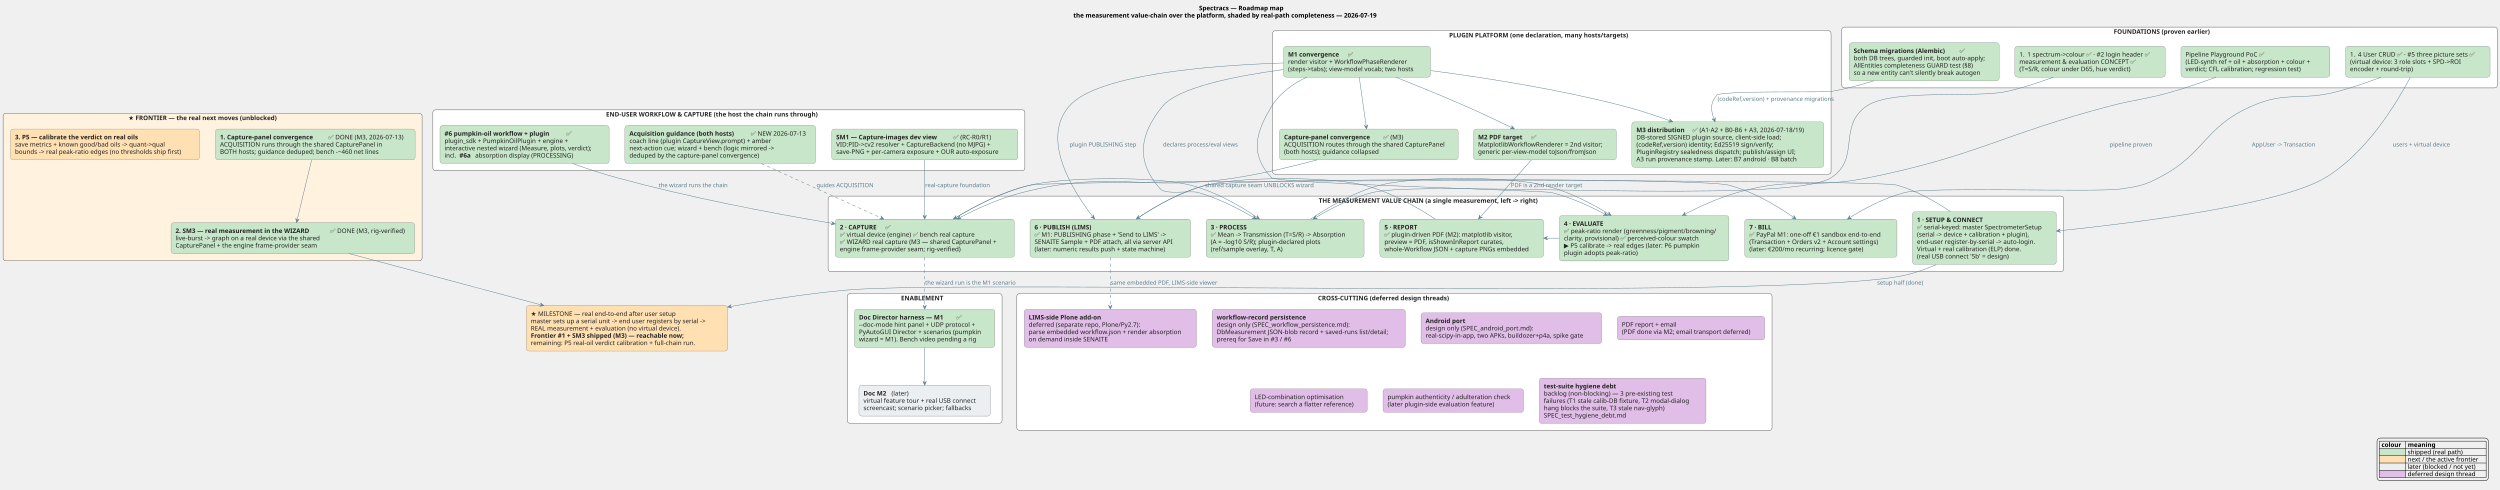
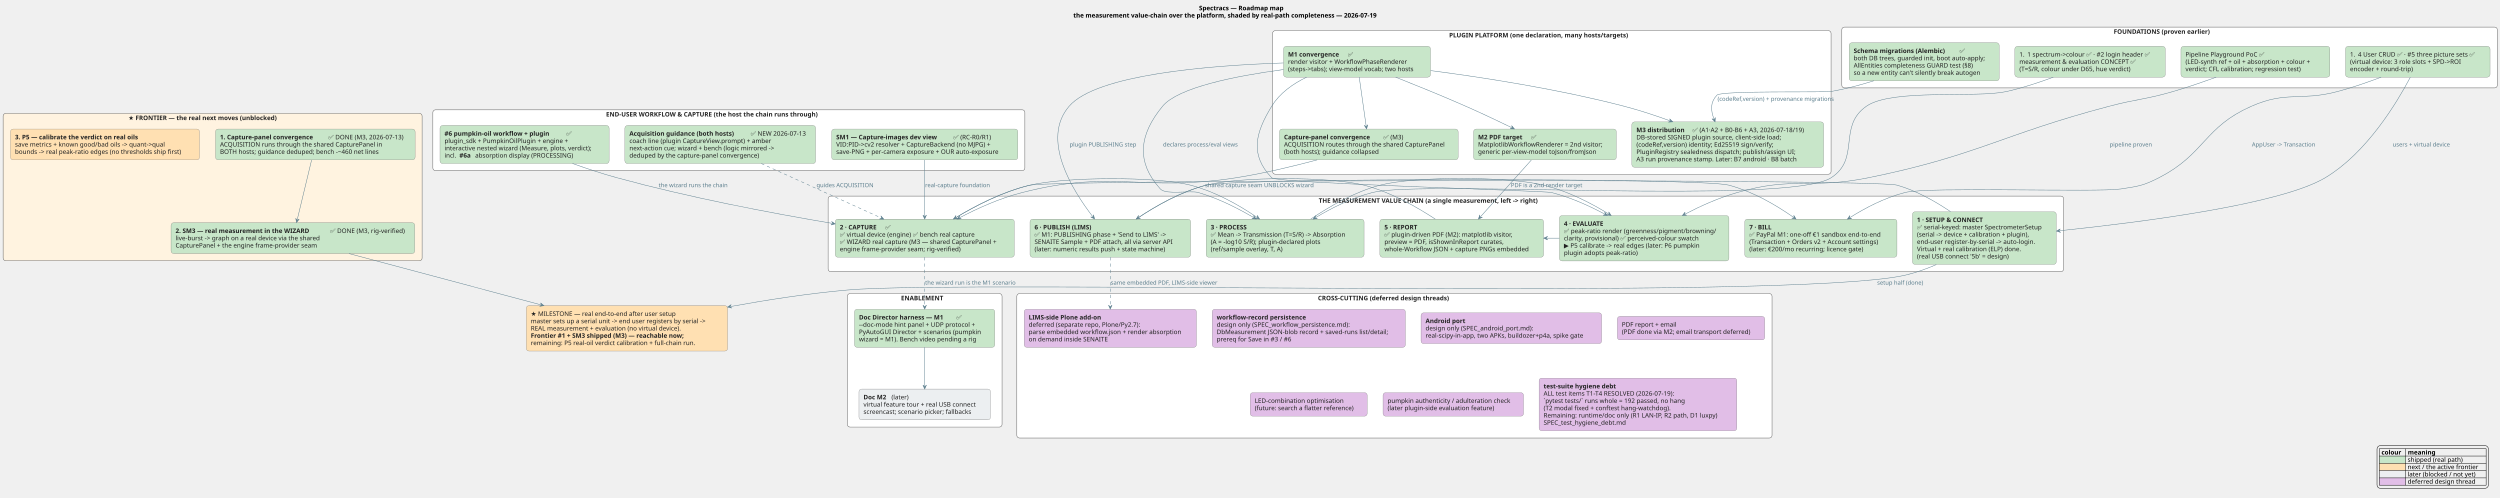
- <svg xmlns="http://www.w3.org/2000/svg" contentStyleType="text/css" height="1095px" preserveAspectRatio="none" style="width:5591px;height:1095px;background:#FFFFFF;" version="1.1" viewBox="0 0 5591 1095" width="5591px" zoomAndPan="magnify">
+ <svg xmlns="http://www.w3.org/2000/svg" contentStyleType="text/css" height="1112px" preserveAspectRatio="none" style="width:5591px;height:1112px;background:#FFFFFF;" version="1.1" viewBox="0 0 5591 1112" width="5591px" zoomAndPan="magnify">
  <defs />
  <g>
    <text fill="#000000" font-family="Sans" font-size="14" font-weight="bold" lengthAdjust="spacing" textLength="214.177" x="2681.412" y="22.995">Spectracs — Roadmap map</text>
    <text fill="#000000" font-family="Sans" font-size="14" font-weight="bold" lengthAdjust="spacing" textLength="776.344" x="2400.328" y="39.292">the measurement value-chain over the platform, shaded by real-path completeness — 2026-07-19</text>
    <g id="cluster_FR">
      <rect fill="#FFF3E0" height="329.5" rx="6" ry="6" style="stroke:#5A5A5A;stroke-width:1.0;" width="937" x="7" y="253.594" />
      <text fill="#222222" font-family="Sans" font-size="14" font-weight="bold" lengthAdjust="spacing" textLength="377.173" x="286.914" y="268.589">★ FRONTIER — the real next moves (unblocked)</text>
    </g>
    <g id="cluster_VC">
      <rect fill="#FFFFFF" height="169" rx="6" ry="6" style="stroke:#5A5A5A;stroke-width:1.0;" width="2763" x="1852" y="438.594" />
      <text fill="#222222" font-family="Sans" font-size="14" font-weight="bold" lengthAdjust="spacing" textLength="568.682" x="2949.159" y="453.589">THE MEASUREMENT VALUE CHAIN  (a single measurement, left -&gt; right)</text>
    </g>
    <g id="cluster_EW">
      <rect fill="#FFFFFF" height="136" rx="6" ry="6" style="stroke:#5A5A5A;stroke-width:1.0;" width="1324" x="968" y="245.594" />
      <text fill="#222222" font-family="Sans" font-size="14" font-weight="bold" lengthAdjust="spacing" textLength="549.391" x="1355.305" y="260.589">END-USER WORKFLOW &amp; CAPTURE  (the host the chain runs through)</text>
    </g>
    <g id="cluster_PP">
      <rect fill="#FFFFFF" height="321" rx="6" ry="6" style="stroke:#5A5A5A;stroke-width:1.0;" width="1249" x="2846" y="68.594" />
      <text fill="#222222" font-family="Sans" font-size="14" font-weight="bold" lengthAdjust="spacing" textLength="459.409" x="3240.795" y="83.589">PLUGIN PLATFORM  (one declaration, many hosts/targets)</text>
    </g>
    <g id="cluster_FO">
      <rect fill="#FFFFFF" height="136" rx="6" ry="6" style="stroke:#5A5A5A;stroke-width:1.0;" width="1466" x="4119" y="60.594" />
      <text fill="#222222" font-family="Sans" font-size="14" font-weight="bold" lengthAdjust="spacing" textLength="249.86" x="4727.07" y="75.589">FOUNDATIONS  (proven earlier)</text>
    </g>
    <g id="cluster_EN">
-       <rect fill="#FFFFFF" height="290" rx="6" ry="6" style="stroke:#5A5A5A;stroke-width:1.0;" width="346" x="1895" y="656.594" />
+       <rect fill="#FFFFFF" height="298.5" rx="6" ry="6" style="stroke:#5A5A5A;stroke-width:1.0;" width="346" x="1895" y="656.594" />
      <text fill="#222222" font-family="Sans" font-size="14" font-weight="bold" lengthAdjust="spacing" textLength="106.032" x="2014.984" y="671.589">ENABLEMENT</text>
    </g>
    <g id="cluster_CC">
-       <rect fill="#FFFFFF" height="306" rx="6" ry="6" style="stroke:#5A5A5A;stroke-width:1.0;" width="1689" x="2274" y="656.594" />
+       <rect fill="#FFFFFF" height="323" rx="6" ry="6" style="stroke:#5A5A5A;stroke-width:1.0;" width="1689" x="2274" y="656.594" />
      <text fill="#222222" font-family="Sans" font-size="14" font-weight="bold" lengthAdjust="spacing" textLength="342.31" x="2947.345" y="671.589">CROSS-CUTTING  (deferred design threads)</text>
    </g>
    <g id="elem_FR1">
      <rect fill="#C8E6C9" height="68.891" rx="6" ry="6" style="stroke:#5A5A5A;stroke-width:0.5;" width="446.32" x="482" y="288.594" />
      <text fill="#222222" font-family="Sans" font-size="14" font-weight="bold" lengthAdjust="spacing" textLength="237.836" x="492" y="311.589">1. Capture-panel convergence</text>
      <text fill="#222222" font-family="Sans" font-size="14" lengthAdjust="spacing" textLength="184.034" x="734.286" y="311.589">✅ DONE (M3, 2026-07-13)</text>
      <text fill="#222222" font-family="Sans" font-size="14" lengthAdjust="spacing" textLength="382.86" x="492" y="327.886">ACQUISITION runs through the shared CapturePanel in</text>
      <text fill="#222222" font-family="Sans" font-size="14" lengthAdjust="spacing" textLength="385.731" x="492" y="344.183">BOTH hosts; guidance deduped; bench -~460 net lines</text>
    </g>
    <g id="elem_FR2">
      <rect fill="#C8E6C9" height="68.891" rx="6" ry="6" style="stroke:#5A5A5A;stroke-width:0.5;" width="545.079" x="382.5" y="498.094" />
      <text fill="#222222" font-family="Sans" font-size="14" font-weight="bold" lengthAdjust="spacing" textLength="341.51" x="392.5" y="521.089">2. SM3 — real measurement in the WIZARD</text>
      <text fill="#222222" font-family="Sans" font-size="14" lengthAdjust="spacing" textLength="179.119" x="738.46" y="521.089">✅ DONE (M3, rig-verified)</text>
      <text fill="#222222" font-family="Sans" font-size="14" lengthAdjust="spacing" textLength="354.416" x="392.5" y="537.386">live-burst -&gt; graph on a real device via the shared</text>
      <text fill="#222222" font-family="Sans" font-size="14" lengthAdjust="spacing" textLength="342.405" x="392.5" y="553.683">CapturePanel + the engine frame-provider seam</text>
    </g>
    <g id="elem_FR3">
      <rect fill="#FFE0B2" height="68.891" rx="6" ry="6" style="stroke:#5A5A5A;stroke-width:0.5;" width="422.609" x="23.5" y="288.594" />
      <text fill="#222222" font-family="Sans" font-size="14" font-weight="bold" lengthAdjust="spacing" textLength="317.228" x="33.5" y="311.589">3. P5 — calibrate the verdict on real oils</text>
      <text fill="#222222" font-family="Sans" font-size="14" lengthAdjust="spacing" textLength="368.006" x="33.5" y="327.886">save metrics + known good/bad oils -&gt; quant-&gt;qual</text>
      <text fill="#222222" font-family="Sans" font-size="14" lengthAdjust="spacing" textLength="402.609" x="33.5" y="344.183">bounds -&gt; real peak-ratio edges (no thresholds ship first)</text>
    </g>
    <g id="elem_S1">
      <rect fill="#C8E6C9" height="117.781" rx="6" ry="6" style="stroke:#5A5A5A;stroke-width:0.5;" width="321.613" x="4277" y="473.594" />
      <text fill="#222222" font-family="Sans" font-size="14" font-weight="bold" lengthAdjust="spacing" textLength="172.587" x="4287" y="496.589">1 · SETUP &amp; CONNECT</text>
      <text fill="#222222" font-family="Sans" font-size="14" lengthAdjust="spacing" textLength="301.613" x="4287" y="512.886">✅ serial-keyed: master SpectrometerSetup</text>
      <text fill="#222222" font-family="Sans" font-size="14" lengthAdjust="spacing" textLength="283.719" x="4287" y="529.183">(serial -&gt; device + calibration + plugin),</text>
      <text fill="#222222" font-family="Sans" font-size="14" lengthAdjust="spacing" textLength="286.802" x="4287" y="545.48">end-user register-by-serial -&gt; auto-login.</text>
      <text fill="#222222" font-family="Sans" font-size="14" lengthAdjust="spacing" textLength="256.368" x="4287" y="561.776">Virtual + real calibration (ELP) done.</text>
      <text fill="#222222" font-family="Sans" font-size="14" lengthAdjust="spacing" textLength="228.225" x="4287" y="578.073">(real USB connect '5b' = design)</text>
    </g>
    <g id="elem_S2">
      <rect fill="#C8E6C9" height="85.188" rx="6" ry="6" style="stroke:#5A5A5A;stroke-width:0.5;" width="400.376" x="1868" y="490.094" />
      <text fill="#222222" font-family="Sans" font-size="14" font-weight="bold" lengthAdjust="spacing" textLength="97.439" x="1878" y="513.089">2 · CAPTURE</text>
      <text fill="#222222" font-family="Sans" font-size="14" lengthAdjust="spacing" textLength="11.844" x="1979.89" y="513.089">✅</text>
      <text fill="#222222" font-family="Sans" font-size="14" lengthAdjust="spacing" textLength="332.385" x="1878" y="529.386">✅ virtual device (engine)  ✅ bench real capture</text>
      <text fill="#222222" font-family="Sans" font-size="14" lengthAdjust="spacing" textLength="380.376" x="1878" y="545.683">✅ WIZARD real capture (M3 — shared CapturePanel +</text>
      <text fill="#222222" font-family="Sans" font-size="14" lengthAdjust="spacing" textLength="291.054" x="1878" y="561.98">engine frame-provider seam; rig-verified)</text>
    </g>
    <g id="elem_S3">
      <rect fill="#C8E6C9" height="85.188" rx="6" ry="6" style="stroke:#5A5A5A;stroke-width:0.5;" width="353.072" x="2697.5" y="490.094" />
      <text fill="#222222" font-family="Sans" font-size="14" font-weight="bold" lengthAdjust="spacing" textLength="97.754" x="2707.5" y="513.089">3 · PROCESS</text>
      <text fill="#222222" font-family="Sans" font-size="14" lengthAdjust="spacing" textLength="333.072" x="2707.5" y="529.386">✅ Mean -&gt; Transmission (T=S/R) -&gt; Absorption</text>
      <text fill="#222222" font-family="Sans" font-size="14" lengthAdjust="spacing" textLength="270.136" x="2707.5" y="545.683">(A = -log10 S/R); plugin-declared plots</text>
      <text fill="#222222" font-family="Sans" font-size="14" lengthAdjust="spacing" textLength="178.192" x="2707.5" y="561.98">(ref/sample overlay, T, A)</text>
    </g>
    <g id="elem_S4">
      <rect fill="#C8E6C9" height="101.484" rx="6" ry="6" style="stroke:#5A5A5A;stroke-width:0.5;" width="379.096" x="3487.5" y="482.094" />
      <text fill="#222222" font-family="Sans" font-size="14" font-weight="bold" lengthAdjust="spacing" textLength="106.278" x="3497.5" y="505.089">4 · EVALUATE</text>
      <text fill="#222222" font-family="Sans" font-size="14" lengthAdjust="spacing" textLength="359.096" x="3497.5" y="521.386">✅ peak-ratio render (greenness/pigment/browning/</text>
      <text fill="#222222" font-family="Sans" font-size="14" lengthAdjust="spacing" textLength="326.639" x="3497.5" y="537.683">clarity, provisional) ✅ perceived-colour swatch</text>
      <text fill="#222222" font-family="Sans" font-size="14" lengthAdjust="spacing" textLength="340.922" x="3497.5" y="553.98">▶ P5 calibrate -&gt; real edges   (later: P6 pumpkin</text>
      <text fill="#222222" font-family="Sans" font-size="14" lengthAdjust="spacing" textLength="176.88" x="3497.5" y="570.276">plugin adopts peak-ratio)</text>
    </g>
    <g id="elem_S5">
      <rect fill="#C8E6C9" height="85.188" rx="6" ry="6" style="stroke:#5A5A5A;stroke-width:0.5;" width="366.015" x="3086" y="490.094" />
      <text fill="#222222" font-family="Sans" font-size="14" font-weight="bold" lengthAdjust="spacing" textLength="87.644" x="3096" y="513.089">5 · REPORT</text>
      <text fill="#222222" font-family="Sans" font-size="14" lengthAdjust="spacing" textLength="309.474" x="3096" y="529.386">✅ plugin-driven PDF (M2): matplotlib visitor,</text>
      <text fill="#222222" font-family="Sans" font-size="14" lengthAdjust="spacing" textLength="291.375" x="3096" y="545.683">preview = PDF, isShownInReport curates,</text>
      <text fill="#222222" font-family="Sans" font-size="14" lengthAdjust="spacing" textLength="346.015" x="3096" y="561.98">whole-Workflow JSON + capture PNGs embedded</text>
    </g>
    <g id="elem_S6">
      <rect fill="#C8E6C9" height="85.188" rx="6" ry="6" style="stroke:#5A5A5A;stroke-width:0.5;" width="359.144" x="2303.5" y="490.094" />
      <text fill="#222222" font-family="Sans" font-size="14" font-weight="bold" lengthAdjust="spacing" textLength="148.852" x="2313.5" y="513.089">6 · PUBLISH (LIMS)</text>
      <text fill="#222222" font-family="Sans" font-size="14" lengthAdjust="spacing" textLength="318.901" x="2313.5" y="529.386">✅ M1: PUBLISHING phase + 'Send to LIMS' -&gt;</text>
      <text fill="#222222" font-family="Sans" font-size="14" lengthAdjust="spacing" textLength="339.144" x="2313.5" y="545.683">SENAITE Sample + PDF attach, all via server API</text>
      <text fill="#222222" font-family="Sans" font-size="14" lengthAdjust="spacing" textLength="320.503" x="2313.5" y="561.98">(later: numeric results push + state machine)</text>
    </g>
    <g id="elem_S7">
      <rect fill="#C8E6C9" height="85.188" rx="6" ry="6" style="stroke:#5A5A5A;stroke-width:0.5;" width="340.353" x="3902" y="490.094" />
      <text fill="#222222" font-family="Sans" font-size="14" font-weight="bold" lengthAdjust="spacing" textLength="58.529" x="3912" y="513.089">7 · BILL</text>
      <text fill="#222222" font-family="Sans" font-size="14" lengthAdjust="spacing" textLength="314.081" x="3912" y="529.386">✅ PayPal M1: one-off €1 sandbox end-to-end</text>
      <text fill="#222222" font-family="Sans" font-size="14" lengthAdjust="spacing" textLength="320.353" x="3912" y="545.683">(Transaction + Orders v2 + Account settings)</text>
      <text fill="#222222" font-family="Sans" font-size="14" lengthAdjust="spacing" textLength="277.977" x="3912" y="561.98">(later: €200/mo recurring; licence gate)</text>
    </g>
    <g id="elem_R6">
      <rect fill="#C8E6C9" height="85.188" rx="6" ry="6" style="stroke:#5A5A5A;stroke-width:0.5;" width="378.196" x="984" y="280.594" />
      <text fill="#222222" font-family="Sans" font-size="14" font-weight="bold" lengthAdjust="spacing" textLength="268.181" x="994" y="303.589">#6 pumpkin-oil workflow + plugin</text>
      <text fill="#222222" font-family="Sans" font-size="14" lengthAdjust="spacing" textLength="11.844" x="1266.631" y="303.589">✅</text>
      <text fill="#222222" font-family="Sans" font-size="14" lengthAdjust="spacing" textLength="302.142" x="994" y="319.886">plugin_sdk + PumpkinOilPlugin + engine +</text>
      <text fill="#222222" font-family="Sans" font-size="14" lengthAdjust="spacing" textLength="358.196" x="994" y="336.183">interactive nested wizard (Measure, plots, verdict);</text>
      <text fill="#222222" font-family="Sans" font-size="14" lengthAdjust="spacing" textLength="28.8" x="994" y="352.479">incl.</text>
      <text fill="#222222" font-family="Sans" font-size="14" font-weight="bold" lengthAdjust="spacing" textLength="30.919" x="1027.25" y="352.479">#6a</text>
      <text fill="#222222" font-family="Sans" font-size="14" lengthAdjust="spacing" textLength="235.355" x="1062.619" y="352.479">absorption display (PROCESSING)</text>
    </g>
    <g id="elem_GUIDE">
      <rect fill="#C8E6C9" height="85.188" rx="6" ry="6" style="stroke:#5A5A5A;stroke-width:0.5;" width="426.524" x="1397.5" y="280.594" />
      <text fill="#222222" font-family="Sans" font-size="14" font-weight="bold" lengthAdjust="spacing" textLength="266.807" x="1407.5" y="303.589">Acquisition guidance (both hosts)</text>
      <text fill="#222222" font-family="Sans" font-size="14" lengthAdjust="spacing" textLength="135.267" x="1678.757" y="303.589">✅ NEW 2026-07-13</text>
      <text fill="#222222" font-family="Sans" font-size="14" lengthAdjust="spacing" textLength="345.529" x="1407.5" y="319.886">coach line (plugin CaptureView.prompt) + amber</text>
      <text fill="#222222" font-family="Sans" font-size="14" lengthAdjust="spacing" textLength="357.075" x="1407.5" y="336.183">next-action cue; wizard + bench (logic mirrored -&gt;</text>
      <text fill="#222222" font-family="Sans" font-size="14" lengthAdjust="spacing" textLength="313.318" x="1407.5" y="352.479">deduped by the capture-panel convergence)</text>
    </g>
    <g id="elem_SM1">
      <rect fill="#C8E6C9" height="68.891" rx="6" ry="6" style="stroke:#5A5A5A;stroke-width:0.5;" width="416.245" x="1860" y="288.594" />
      <text fill="#222222" font-family="Sans" font-size="14" font-weight="bold" lengthAdjust="spacing" textLength="257.544" x="1870" y="311.589">SM1 — Capture-images dev view</text>
      <text fill="#222222" font-family="Sans" font-size="14" lengthAdjust="spacing" textLength="93.759" x="2131.994" y="311.589">✅ (RC-R0/R1)</text>
      <text fill="#222222" font-family="Sans" font-size="14" lengthAdjust="spacing" textLength="381.356" x="1870" y="327.886">VID:PID-&gt;cv2 resolver + CaptureBackend (no MJPG) +</text>
      <text fill="#222222" font-family="Sans" font-size="14" lengthAdjust="spacing" textLength="396.245" x="1870" y="344.183">save-PNG + per-camera exposure + OUR auto-exposure</text>
    </g>
    <g id="elem_PM1">
      <rect fill="#C8E6C9" height="68.891" rx="6" ry="6" style="stroke:#5A5A5A;stroke-width:0.5;" width="328.684" x="2870.5" y="103.594" />
      <text fill="#222222" font-family="Sans" font-size="14" font-weight="bold" lengthAdjust="spacing" textLength="129.233" x="2880.5" y="126.589">M1 convergence</text>
      <text fill="#222222" font-family="Sans" font-size="14" lengthAdjust="spacing" textLength="11.844" x="3014.184" y="126.589">✅</text>
      <text fill="#222222" font-family="Sans" font-size="14" lengthAdjust="spacing" textLength="286.494" x="2880.5" y="142.886">render visitor + WorkflowPhaseRenderer</text>
      <text fill="#222222" font-family="Sans" font-size="14" lengthAdjust="spacing" textLength="308.684" x="2880.5" y="159.183">(steps-&gt;tabs); view-model vocab; two hosts</text>
    </g>
    <g id="elem_PM2">
      <rect fill="#C8E6C9" height="68.891" rx="6" ry="6" style="stroke:#5A5A5A;stroke-width:0.5;" width="319.223" x="3295.5" y="288.594" />
      <text fill="#222222" font-family="Sans" font-size="14" font-weight="bold" lengthAdjust="spacing" textLength="114.119" x="3305.5" y="311.589">M2 PDF target</text>
      <text fill="#222222" font-family="Sans" font-size="14" lengthAdjust="spacing" textLength="11.844" x="3424.069" y="311.589">✅</text>
      <text fill="#222222" font-family="Sans" font-size="14" lengthAdjust="spacing" textLength="299.223" x="3305.5" y="327.886">MatplotlibWorkflowRenderer = 2nd visitor;</text>
      <text fill="#222222" font-family="Sans" font-size="14" lengthAdjust="spacing" textLength="279.802" x="3305.5" y="344.183">generic per-view-model toJson/fromJson</text>
    </g>
    <g id="elem_PM6">
      <rect fill="#C8E6C9" height="68.891" rx="6" ry="6" style="stroke:#5A5A5A;stroke-width:0.5;" width="399.442" x="2861.5" y="288.594" />
      <text fill="#222222" font-family="Sans" font-size="14" font-weight="bold" lengthAdjust="spacing" textLength="217.902" x="2871.5" y="311.589">Capture-panel convergence</text>
      <text fill="#222222" font-family="Sans" font-size="14" lengthAdjust="spacing" textLength="48.204" x="3093.852" y="311.589">✅ (M3)</text>
      <text fill="#222222" font-family="Sans" font-size="14" lengthAdjust="spacing" textLength="379.442" x="2871.5" y="327.886">ACQUISITION routes through the shared CapturePanel</text>
      <text fill="#222222" font-family="Sans" font-size="14" lengthAdjust="spacing" textLength="228.922" x="2871.5" y="344.183">(both hosts); guidance collapsed</text>
    </g>
    <g id="elem_PM3">
      <rect fill="#C8E6C9" height="101.484" rx="6" ry="6" style="stroke:#5A5A5A;stroke-width:0.5;" width="428.861" x="3649.5" y="272.594" />
      <text fill="#222222" font-family="Sans" font-size="14" font-weight="bold" lengthAdjust="spacing" textLength="121.16" x="3659.5" y="295.589">M3 distribution</text>
      <text fill="#222222" font-family="Sans" font-size="14" lengthAdjust="spacing" textLength="283.251" x="3785.11" y="295.589">✅ (A1·A2 + B0-B6 + A3, 2026-07-18/19)</text>
      <text fill="#222222" font-family="Sans" font-size="14" lengthAdjust="spacing" textLength="347.628" x="3659.5" y="311.886">DB-stored SIGNED plugin source, client-side load;</text>
      <text fill="#222222" font-family="Sans" font-size="14" lengthAdjust="spacing" textLength="335.569" x="3659.5" y="328.183">(codeRef,version) identity; Ed25519 sign/verify;</text>
      <text fill="#222222" font-family="Sans" font-size="14" lengthAdjust="spacing" textLength="380.078" x="3659.5" y="344.479">PluginRegistry sealedness dispatch; publish/assign UI;</text>
      <text fill="#222222" font-family="Sans" font-size="14" lengthAdjust="spacing" textLength="388.507" x="3659.5" y="360.776">A3 run provenance stamp. Later: B7 android · B8 batch</text>
    </g>
    <g id="elem_FO1">
      <rect fill="#C8E6C9" height="68.891" rx="6" ry="6" style="stroke:#5A5A5A;stroke-width:0.5;" width="336.444" x="4506" y="103.594" />
      <text fill="#222222" font-family="Sans" font-size="14" lengthAdjust="spacing" textLength="13.357" x="4516" y="126.589">1.</text>
      <text fill="#222222" font-family="Sans" font-size="14" lengthAdjust="spacing" textLength="298.636" x="4533.808" y="126.589">1 spectrum-&gt;colour ✅ · #2 login header ✅</text>
      <text fill="#222222" font-family="Sans" font-size="14" lengthAdjust="spacing" textLength="279.061" x="4516" y="142.886">measurement &amp; evaluation CONCEPT ✅</text>
      <text fill="#222222" font-family="Sans" font-size="14" lengthAdjust="spacing" textLength="273.608" x="4516" y="159.183">(T=S/R, colour under D65, hue verdict)</text>
    </g>
    <g id="elem_FO2">
      <rect fill="#C8E6C9" height="68.891" rx="6" ry="6" style="stroke:#5A5A5A;stroke-width:0.5;" width="333.052" x="4877.5" y="103.594" />
      <text fill="#222222" font-family="Sans" font-size="14" lengthAdjust="spacing" textLength="186.113" x="4887.5" y="126.589">Pipeline Playground PoC ✅</text>
      <text fill="#222222" font-family="Sans" font-size="14" lengthAdjust="spacing" textLength="313.052" x="4887.5" y="142.886">(LED-synth ref + oil + absorption + colour +</text>
      <text fill="#222222" font-family="Sans" font-size="14" lengthAdjust="spacing" textLength="281.463" x="4887.5" y="159.183">verdict; CFL calibration; regression test)</text>
    </g>
    <g id="elem_FO3">
      <rect fill="#C8E6C9" height="68.891" rx="6" ry="6" style="stroke:#5A5A5A;stroke-width:0.5;" width="323.223" x="5245.5" y="103.594" />
      <text fill="#222222" font-family="Sans" font-size="14" lengthAdjust="spacing" textLength="13.357" x="5255.5" y="126.589">1.</text>
      <text fill="#222222" font-family="Sans" font-size="14" lengthAdjust="spacing" textLength="285.415" x="5273.308" y="126.589">4 User CRUD ✅ · #5 three picture sets ✅</text>
      <text fill="#222222" font-family="Sans" font-size="14" lengthAdjust="spacing" textLength="277.389" x="5255.5" y="142.886">(virtual device: 3 role slots + SPD-&gt;ROI</text>
      <text fill="#222222" font-family="Sans" font-size="14" lengthAdjust="spacing" textLength="153.125" x="5255.5" y="159.183">encoder + round-trip)</text>
    </g>
    <g id="elem_FO4">
      <rect fill="#C8E6C9" height="85.188" rx="6" ry="6" style="stroke:#5A5A5A;stroke-width:0.5;" width="335.499" x="4135.5" y="95.594" />
      <text fill="#222222" font-family="Sans" font-size="14" font-weight="bold" lengthAdjust="spacing" textLength="232.429" x="4145.5" y="118.589">Schema migrations (Alembic)</text>
      <text fill="#222222" font-family="Sans" font-size="14" lengthAdjust="spacing" textLength="11.844" x="4382.379" y="118.589">✅</text>
      <text fill="#222222" font-family="Sans" font-size="14" lengthAdjust="spacing" textLength="315.499" x="4145.5" y="134.886">both DB trees, guarded init, boot auto-apply;</text>
      <text fill="#222222" font-family="Sans" font-size="14" lengthAdjust="spacing" textLength="289.905" x="4145.5" y="151.183">AllEntities completeness GUARD test (§8)</text>
      <text fill="#222222" font-family="Sans" font-size="14" lengthAdjust="spacing" textLength="307.699" x="4145.5" y="167.48">so a new entity can't silently break autogen</text>
    </g>
    <g id="elem_EN1">
      <rect fill="#C8E6C9" height="85.188" rx="6" ry="6" style="stroke:#5A5A5A;stroke-width:0.5;" width="313.713" x="1911" y="691.594" />
      <text fill="#222222" font-family="Sans" font-size="14" font-weight="bold" lengthAdjust="spacing" textLength="213.486" x="1921" y="714.589">Doc Director harness — M1</text>
      <text fill="#222222" font-family="Sans" font-size="14" lengthAdjust="spacing" textLength="11.844" x="2138.936" y="714.589">✅</text>
      <text fill="#222222" font-family="Sans" font-size="14" lengthAdjust="spacing" textLength="283.022" x="1921" y="730.886">--doc-mode hint panel + UDP protocol +</text>
      <text fill="#222222" font-family="Sans" font-size="14" lengthAdjust="spacing" textLength="293.713" x="1921" y="747.183">PyAutoGUI Director + scenarios (pumpkin</text>
      <text fill="#222222" font-family="Sans" font-size="14" lengthAdjust="spacing" textLength="285.612" x="1921" y="763.48">wizard = M1). Bench video pending a rig</text>
    </g>
    <g id="elem_EN2">
-       <rect fill="#ECEFF1" height="68.891" rx="6" ry="6" style="stroke:#5A5A5A;stroke-width:0.5;" width="294.114" x="1921" y="861.594" />
-       <text fill="#222222" font-family="Sans" font-size="14" font-weight="bold" lengthAdjust="spacing" textLength="58.085" x="1931" y="884.589">Doc M2</text>
-       <text fill="#222222" font-family="Sans" font-size="14" lengthAdjust="spacing" textLength="43.251" x="1993.535" y="884.589">(later)</text>
-       <text fill="#222222" font-family="Sans" font-size="14" lengthAdjust="spacing" textLength="274.114" x="1931" y="900.886">virtual feature tour + real USB connect</text>
-       <text fill="#222222" font-family="Sans" font-size="14" lengthAdjust="spacing" textLength="262.76" x="1931" y="917.183">screencast; scenario picker; fallbacks</text>
+       <rect fill="#ECEFF1" height="68.891" rx="6" ry="6" style="stroke:#5A5A5A;stroke-width:0.5;" width="294.114" x="1921" y="870.094" />
+       <text fill="#222222" font-family="Sans" font-size="14" font-weight="bold" lengthAdjust="spacing" textLength="58.085" x="1931" y="893.089">Doc M2</text>
+       <text fill="#222222" font-family="Sans" font-size="14" lengthAdjust="spacing" textLength="43.251" x="1993.535" y="893.089">(later)</text>
+       <text fill="#222222" font-family="Sans" font-size="14" lengthAdjust="spacing" textLength="274.114" x="1931" y="909.386">virtual feature tour + real USB connect</text>
+       <text fill="#222222" font-family="Sans" font-size="14" lengthAdjust="spacing" textLength="262.76" x="1931" y="925.683">screencast; scenario picker; fallbacks</text>
    </g>
    <g id="elem_CCa">
      <rect fill="#E1BEE7" height="85.188" rx="6" ry="6" style="stroke:#5A5A5A;stroke-width:0.5;" width="431.981" x="2711" y="691.594" />
      <text fill="#222222" font-family="Sans" font-size="14" font-weight="bold" lengthAdjust="spacing" textLength="225.969" x="2721" y="714.589">workflow-record persistence</text>
      <text fill="#222222" font-family="Sans" font-size="14" lengthAdjust="spacing" textLength="321.255" x="2721" y="730.886">design only (SPEC_workflow_persistence.md):</text>
      <text fill="#222222" font-family="Sans" font-size="14" lengthAdjust="spacing" textLength="411.981" x="2721" y="747.183">DbMeasurement JSON-blob record + saved-runs list/detail;</text>
      <text fill="#222222" font-family="Sans" font-size="14" lengthAdjust="spacing" textLength="185.582" x="2721" y="763.48">prereq for Save in #3 / #6</text>
    </g>
    <g id="elem_CCand">
      <rect fill="#E1BEE7" height="68.891" rx="6" ry="6" style="stroke:#5A5A5A;stroke-width:0.5;" width="403.934" x="3178" y="699.594" />
      <text fill="#222222" font-family="Sans" font-size="14" font-weight="bold" lengthAdjust="spacing" textLength="100.276" x="3188" y="722.589">Android port</text>
      <text fill="#222222" font-family="Sans" font-size="14" lengthAdjust="spacing" textLength="259.656" x="3188" y="738.886">design only (SPEC_android_port.md):</text>
      <text fill="#222222" font-family="Sans" font-size="14" lengthAdjust="spacing" textLength="383.934" x="3188" y="755.183">real-scipy-in-app, two APKs, buildozer+p4a, spike gate</text>
    </g>
    <g id="elem_CCc">
      <rect fill="#E1BEE7" height="52.594" rx="6" ry="6" style="stroke:#5A5A5A;stroke-width:0.5;" width="329.647" x="3617" y="707.594" />
      <text fill="#222222" font-family="Sans" font-size="14" lengthAdjust="spacing" textLength="134.032" x="3627" y="730.589">PDF report + email</text>
      <text fill="#222222" font-family="Sans" font-size="14" lengthAdjust="spacing" textLength="309.647" x="3627" y="746.886">(PDF done via M2; email transport deferred)</text>
    </g>
    <g id="elem_CCd">
-       <rect fill="#E1BEE7" height="52.594" rx="6" ry="6" style="stroke:#5A5A5A;stroke-width:0.5;" width="261.575" x="2796" y="869.594" />
-       <text fill="#222222" font-family="Sans" font-size="14" lengthAdjust="spacing" textLength="210.923" x="2806" y="892.589">LED-combination optimisation</text>
-       <text fill="#222222" font-family="Sans" font-size="14" lengthAdjust="spacing" textLength="241.575" x="2806" y="908.886">(future: search a flatter reference)</text>
+       <rect fill="#E1BEE7" height="52.594" rx="6" ry="6" style="stroke:#5A5A5A;stroke-width:0.5;" width="261.575" x="2796" y="878.094" />
+       <text fill="#222222" font-family="Sans" font-size="14" lengthAdjust="spacing" textLength="210.923" x="2806" y="901.089">LED-combination optimisation</text>
+       <text fill="#222222" font-family="Sans" font-size="14" lengthAdjust="spacing" textLength="241.575" x="2806" y="917.386">(future: search a flatter reference)</text>
    </g>
    <g id="elem_CCauth">
-       <rect fill="#E1BEE7" height="52.594" rx="6" ry="6" style="stroke:#5A5A5A;stroke-width:0.5;" width="314.185" x="3093" y="869.594" />
-       <text fill="#222222" font-family="Sans" font-size="14" lengthAdjust="spacing" textLength="294.185" x="3103" y="892.589">pumpkin authenticity / adulteration check</text>
-       <text fill="#222222" font-family="Sans" font-size="14" lengthAdjust="spacing" textLength="258.125" x="3103" y="908.886">(later plugin-side evaluation feature)</text>
+       <rect fill="#E1BEE7" height="52.594" rx="6" ry="6" style="stroke:#5A5A5A;stroke-width:0.5;" width="314.185" x="3093" y="878.094" />
+       <text fill="#222222" font-family="Sans" font-size="14" lengthAdjust="spacing" textLength="294.185" x="3103" y="901.089">pumpkin authenticity / adulteration check</text>
+       <text fill="#222222" font-family="Sans" font-size="14" lengthAdjust="spacing" textLength="258.125" x="3103" y="917.386">(later plugin-side evaluation feature)</text>
    </g>
    <g id="elem_CCe">
-       <rect fill="#E1BEE7" height="101.484" rx="6" ry="6" style="stroke:#5A5A5A;stroke-width:0.5;" width="372.741" x="3442.5" y="845.594" />
-       <text fill="#222222" font-family="Sans" font-size="14" font-weight="bold" lengthAdjust="spacing" textLength="185.158" x="3452.5" y="868.589">test-suite hygiene debt</text>
-       <text fill="#222222" font-family="Sans" font-size="14" lengthAdjust="spacing" textLength="311.268" x="3452.5" y="884.886">backlog (non-blocking) — 3 pre-existing test</text>
-       <text fill="#222222" font-family="Sans" font-size="14" lengthAdjust="spacing" textLength="352.741" x="3452.5" y="901.183">failures (T1 stale calib-DB fixture, T2 modal-dialog</text>
-       <text fill="#222222" font-family="Sans" font-size="14" lengthAdjust="spacing" textLength="294.335" x="3452.5" y="917.48">hang blocks the suite, T3 stale nav-glyph)</text>
-       <text fill="#222222" font-family="Sans" font-size="14" lengthAdjust="spacing" textLength="198.721" x="3452.5" y="933.776">SPEC_test_hygiene_debt.md</text>
+       <rect fill="#E1BEE7" height="117.781" rx="6" ry="6" style="stroke:#5A5A5A;stroke-width:0.5;" width="442.201" x="3442" y="845.594" />
+       <text fill="#222222" font-family="Sans" font-size="14" font-weight="bold" lengthAdjust="spacing" textLength="185.158" x="3452" y="868.589">test-suite hygiene debt</text>
+       <text fill="#222222" font-family="Sans" font-size="14" lengthAdjust="spacing" textLength="325.691" x="3452" y="884.886">ALL test items T1-T4 RESOLVED (2026-07-19):</text>
+       <text fill="#222222" font-family="Sans" font-size="14" lengthAdjust="spacing" textLength="349.85" x="3452" y="901.183">`pytest tests/` runs whole = 192 passed, no hang</text>
+       <text fill="#222222" font-family="Sans" font-size="14" lengthAdjust="spacing" textLength="310.618" x="3452" y="917.48">(T2 modal fixed + conftest hang-watchdog).</text>
+       <text fill="#222222" font-family="Sans" font-size="14" lengthAdjust="spacing" textLength="422.201" x="3452" y="933.776">Remaining: runtime/doc only (R1 LAN-IP, R2 path, D1 luxpy)</text>
+       <text fill="#222222" font-family="Sans" font-size="14" lengthAdjust="spacing" textLength="198.721" x="3452" y="950.073">SPEC_test_hygiene_debt.md</text>
    </g>
    <g id="elem_LIMS2">
      <rect fill="#E1BEE7" height="85.188" rx="6" ry="6" style="stroke:#5A5A5A;stroke-width:0.5;" width="385.203" x="2290.5" y="691.594" />
      <text fill="#222222" font-family="Sans" font-size="14" font-weight="bold" lengthAdjust="spacing" textLength="185.377" x="2300.5" y="714.589">LIMS-side Plone add-on</text>
      <text fill="#222222" font-family="Sans" font-size="14" lengthAdjust="spacing" textLength="269.22" x="2300.5" y="730.886">deferred (separate repo, Plone/Py2.7):</text>
      <text fill="#222222" font-family="Sans" font-size="14" lengthAdjust="spacing" textLength="365.203" x="2300.5" y="747.183">parse embedded workflow.json + render absorption</text>
      <text fill="#222222" font-family="Sans" font-size="14" lengthAdjust="spacing" textLength="189.02" x="2300.5" y="763.48">on demand inside SENAITE</text>
    </g>
    <g id="elem_GOAL">
      <rect fill="#FFE0B2" height="101.484" rx="6" ry="6" style="stroke:#5A5A5A;stroke-width:0.5;" width="450.206" x="1177" y="683.594" />
      <text fill="#222222" font-family="Sans" font-size="14" lengthAdjust="spacing" textLength="345.133" x="1187" y="706.589">★ MILESTONE — real end-to-end after user setup</text>
      <text fill="#222222" font-family="Sans" font-size="14" lengthAdjust="spacing" textLength="430.206" x="1187" y="722.886">master sets up a serial unit -&gt; end user registers by serial -&gt;</text>
      <text fill="#222222" font-family="Sans" font-size="14" lengthAdjust="spacing" textLength="369.558" x="1187" y="739.183">REAL measurement + evaluation (no virtual device).</text>
      <text fill="#222222" font-family="Sans" font-size="14" font-weight="bold" lengthAdjust="spacing" textLength="399.014" x="1187" y="755.48">Frontier #1 + SM3 shipped (M3) — reachable now;</text>
      <text fill="#222222" font-family="Sans" font-size="14" lengthAdjust="spacing" textLength="399.39" x="1187" y="771.776">remaining: P5 real-oil verdict calibration + full-chain run.</text>
    </g>
    <g id="link_S1_S2">
      <path d="M4362.19,473.334 C4327.7,450.014 4285.12,426.004 4242.5,414.094 C4190.63,399.604 2355.9,401.654 2303.5,414.094 C2241.82,428.734 2183.082,459.115 2137.442,486.765 " fill="none" id="S1-to-S2" style="stroke:#5A7D8C;stroke-width:1.0;" />
      <polygon fill="#5A7D8C" points="2132.31,489.874,2142.08,488.632,2136.586,487.283,2137.935,481.789,2132.31,489.874" style="stroke:#5A7D8C;stroke-width:1.0;" />
    </g>
    <g id="link_S2_S3">
      <path d="M2132.31,489.874 C2177.95,462.224 2241.82,428.734 2303.5,414.094 C2381.12,395.664 2585.31,393.944 2662.5,414.094 C2718.9,428.814 2771.216,458.924 2811.916,486.554 " fill="none" id="S2-to-S3" style="stroke:#5A7D8C;stroke-width:1.0;" />
      <polygon fill="#5A7D8C" points="2816.88,489.924,2811.68,481.559,2812.743,487.115,2807.187,488.178,2816.88,489.924" style="stroke:#5A7D8C;stroke-width:1.0;" />
    </g>
    <g id="link_S3_S4">
      <path d="M2931.42,489.924 C2972.33,462.294 3029.88,428.814 3086.5,414.094 C3165.22,393.634 3373.55,394.534 3452.5,414.094 C3506.19,427.394 3556.075,452.997 3598.205,478.837 " fill="none" id="S3-to-S4" style="stroke:#5A7D8C;stroke-width:1.0;" />
      <polygon fill="#5A7D8C" points="3603.32,481.974,3597.739,473.858,3599.058,479.36,3593.557,480.678,3603.32,481.974" style="stroke:#5A7D8C;stroke-width:1.0;" />
    </g>
    <g id="link_S4_S5">
      <path d="M3487.39,532.594 C3475.69,532.594 3469.99,532.594 3458.28,532.594 " fill="none" id="S4-to-S5" style="stroke:#5A7D8C;stroke-width:1.0;" />
      <polygon fill="#5A7D8C" points="3452.28,532.594,3461.28,536.594,3457.28,532.594,3461.28,528.594,3452.28,532.594" style="stroke:#5A7D8C;stroke-width:1.0;" />
    </g>
    <g id="link_S5_S6">
      <path d="M3209.78,489.904 C3167.63,462.274 3108.43,428.794 3050.5,414.094 C2974.46,394.804 2773.46,394.504 2697.5,414.094 C2640.44,428.804 2587.328,458.949 2546.008,486.579 " fill="none" id="S5-to-S6" style="stroke:#5A7D8C;stroke-width:1.0;" />
      <polygon fill="#5A7D8C" points="2541.02,489.914,2550.725,488.236,2545.176,487.134,2546.278,481.586,2541.02,489.914" style="stroke:#5A7D8C;stroke-width:1.0;" />
    </g>
    <g id="link_S6_S7">
      <path d="M2541.02,489.914 C2582.34,462.284 2640.44,428.804 2697.5,414.094 C2760.39,397.874 3803.76,397.304 3866.5,414.094 C3921.6,428.844 3972.315,458.872 4011.775,486.502 " fill="none" id="S6-to-S7" style="stroke:#5A7D8C;stroke-width:1.0;" />
      <polygon fill="#5A7D8C" points="4016.69,489.944,4011.612,481.505,4012.594,487.076,4007.023,488.058,4016.69,489.944" style="stroke:#5A7D8C;stroke-width:1.0;" />
    </g>
    <g id="link_PM1_S3">
      <path d="M2870.38,155.514 C2762.23,170.034 2634.58,195.604 2600,237.594 C2547.71,301.084 2539.63,361.764 2595,422.594 C2607.77,436.624 2661.8,425.224 2680,430.594 C2725.52,444.024 2767.667,465.384 2804.177,486.834 " fill="none" id="PM1-to-S3" style="stroke:#5A7D8C;stroke-width:1.0;" />
      <polygon fill="#5A7D8C" points="2809.35,489.874,2803.616,481.866,2805.039,487.341,2799.564,488.764,2809.35,489.874" style="stroke:#5A7D8C;stroke-width:1.0;" />
      <text fill="#5A7D8C" font-family="Sans" font-size="13" lengthAdjust="spacing" textLength="181.956" x="2601" y="327.661">declares process/eval views</text>
    </g>
    <g id="link_PM1_S4">
      <path d="M2922.02,172.604 C2891.39,187.434 2861.81,208.364 2844,237.594 C2806.99,298.314 2795.06,346.004 2844,397.594 C2855.98,410.224 3453.14,426.234 3470,430.594 C3513.16,441.764 3552.709,459.535 3589.559,479.235 " fill="none" id="PM1-to-S4" style="stroke:#5A7D8C;stroke-width:1.0;" />
      <polygon fill="#5A7D8C" points="3594.85,482.064,3588.799,474.293,3590.441,479.707,3585.027,481.348,3594.85,482.064" style="stroke:#5A7D8C;stroke-width:1.0;" />
    </g>
    <g id="link_PM2_S5">
      <path d="M3424.7,357.894 C3392.38,393.954 3345.145,446.646 3310.345,485.466 " fill="none" id="PM2-to-S5" style="stroke:#5A7D8C;stroke-width:1.0;" />
      <polygon fill="#5A7D8C" points="3306.34,489.934,3315.326,485.902,3309.677,486.211,3309.369,480.562,3306.34,489.934" style="stroke:#5A7D8C;stroke-width:1.0;" />
      <text fill="#5A7D8C" font-family="Sans" font-size="13" lengthAdjust="spacing" textLength="172.034" x="3379" y="418.661">PDF is a 2nd render target</text>
    </g>
    <g id="link_PM1_S6">
      <path d="M2870.22,140.804 C2700.24,146.474 2451.61,167.014 2391,237.594 C2327.85,311.134 2396.581,423.159 2444.241,485.089 " fill="none" id="PM1-to-S6" style="stroke:#5A7D8C;stroke-width:1.0;" />
      <polygon fill="#5A7D8C" points="2447.9,489.844,2445.581,480.272,2444.851,485.881,2439.241,485.151,2447.9,489.844" style="stroke:#5A7D8C;stroke-width:1.0;" />
      <text fill="#5A7D8C" font-family="Sans" font-size="13" lengthAdjust="spacing" textLength="155.6" x="2392" y="327.661">plugin PUBLISHING step</text>
    </g>
    <g id="link_PM6_S2">
      <path d="M2945.58,357.614 C2890.98,372.184 2824.61,388.074 2764,397.594 C2553.63,430.634 2492.26,377.624 2286,430.594 C2235.1,443.664 2186.803,465.556 2145.483,487.236 " fill="none" id="PM6-to-S2" style="stroke:#5A7D8C;stroke-width:1.0;" />
      <polygon fill="#5A7D8C" points="2140.17,490.024,2149.998,489.384,2144.598,487.701,2146.281,482.3,2140.17,490.024" style="stroke:#5A7D8C;stroke-width:1.0;" />
      <text fill="#5A7D8C" font-family="Sans" font-size="13" lengthAdjust="spacing" textLength="260.666" x="2695" y="418.661">shared capture seam UNBLOCKS wizard</text>
    </g>
    <g id="link_PM1_PM6">
      <path d="M3039.77,172.664 C3044.45,205.574 3050.696,249.543 3055.376,282.493 " fill="none" id="PM1-to-PM6" style="stroke:#5A7D8C;stroke-width:1.0;" />
      <polygon fill="#5A7D8C" points="3056.22,288.434,3058.915,278.961,3055.517,283.483,3050.994,280.086,3056.22,288.434" style="stroke:#5A7D8C;stroke-width:1.0;" />
    </g>
    <g id="link_PM1_PM2">
      <path d="M3121.28,172.604 C3167.96,191.094 3226.45,214.864 3278,237.594 C3314.3,253.594 3348.823,269.913 3381.543,285.803 " fill="none" id="PM1-to-PM2" style="stroke:#5A7D8C;stroke-width:1.0;" />
      <polygon fill="#5A7D8C" points="3386.94,288.424,3380.592,280.894,3382.442,286.24,3377.097,288.09,3386.94,288.424" style="stroke:#5A7D8C;stroke-width:1.0;" />
    </g>
    <g id="link_PM1_PM3">
      <path d="M3199.52,157.874 C3320.4,173.684 3487.96,199.834 3632,237.594 C3667.97,247.024 3700.564,257.705 3735.404,270.435 " fill="none" id="PM1-to-PM3" style="stroke:#5A7D8C;stroke-width:1.0;" />
      <polygon fill="#5A7D8C" points="3741.04,272.494,3733.959,265.648,3736.344,270.778,3731.214,273.162,3741.04,272.494" style="stroke:#5A7D8C;stroke-width:1.0;" />
    </g>
    <g id="link_R6_S2">
      <path d="M1280.27,365.604 C1312.07,376.974 1347.17,388.624 1380,397.594 C1542.14,441.904 1723.684,476.406 1861.944,499.716 " fill="none" id="R6-to-S2" style="stroke:#5A7D8C;stroke-width:1.0;" />
      <polygon fill="#5A7D8C" points="1867.86,500.714,1859.65,495.273,1862.93,499.882,1858.32,503.162,1867.86,500.714" style="stroke:#5A7D8C;stroke-width:1.0;" />
      <text fill="#5A7D8C" font-family="Sans" font-size="13" lengthAdjust="spacing" textLength="165.629" x="1473" y="418.661">the wizard runs the chain</text>
    </g>
    <g id="link_GUIDE_S2">
      <path d="M1702.66,365.714 C1782.26,401.854 1891.477,451.443 1971.037,487.563 " fill="none" id="GUIDE-to-S2" style="stroke:#5A7D8C;stroke-width:1.0;stroke-dasharray:7.0,7.0;" />
      <polygon fill="#5A7D8C" points="1976.5,490.044,1969.959,482.681,1971.947,487.977,1966.651,489.966,1976.5,490.044" style="stroke:#5A7D8C;stroke-width:1.0;" />
      <text fill="#5A7D8C" font-family="Sans" font-size="13" lengthAdjust="spacing" textLength="132.628" x="1826" y="418.661">guides ACQUISITION</text>
    </g>
    <g id="link_SM1_S2">
      <path d="M2068,357.894 C2068,393.954 2068,445.114 2068,483.934 " fill="none" id="SM1-to-S2" style="stroke:#5A7D8C;stroke-width:1.0;" />
      <polygon fill="#5A7D8C" points="2068,489.934,2072,480.934,2068,484.934,2064,480.934,2068,489.934" style="stroke:#5A7D8C;stroke-width:1.0;" />
      <text fill="#5A7D8C" font-family="Sans" font-size="13" lengthAdjust="spacing" textLength="153.918" x="2069" y="418.661">real-capture foundation</text>
    </g>
    <g id="link_S6_LIMS2">
      <path d="M2483,575.414 C2483,609.464 2483,651.294 2483,685.324 " fill="none" id="S6-to-LIMS2" style="stroke:#5A7D8C;stroke-width:1.0;stroke-dasharray:7.0,7.0;" />
      <polygon fill="#5A7D8C" points="2483,691.324,2487,682.324,2483,686.324,2479,682.324,2483,691.324" style="stroke:#5A7D8C;stroke-width:1.0;" />
      <text fill="#5A7D8C" font-family="Sans" font-size="13" lengthAdjust="spacing" textLength="256.204" x="2484" y="636.661">same embedded PDF, LIMS-side viewer</text>
    </g>
    <g id="link_FO1_S3">
      <path d="M4591.89,172.664 C4559.94,184.484 4522.73,196.764 4488,204.594 C4419.55,220.014 4231.57,197.494 4174,237.594 C4108.93,282.924 4161.68,354.654 4095,397.594 C3999.11,459.354 3179.37,401.824 3069,430.594 C3021.96,442.854 2978.556,464.869 2941.666,486.979 " fill="none" id="FO1-to-S3" style="stroke:#5A7D8C;stroke-width:1.0;" />
      <polygon fill="#5A7D8C" points="2936.52,490.064,2946.296,488.868,2940.809,487.493,2942.183,482.006,2936.52,490.064" style="stroke:#5A7D8C;stroke-width:1.0;" />
    </g>
    <g id="link_FO2_S4">
      <path d="M4956.23,172.664 C4925.98,183.604 4891.73,195.314 4860,204.594 C4797.39,222.894 4780.07,220.974 4717,237.594 C4475.36,301.274 4422.89,347.864 4178,397.594 C4049.58,423.674 4010.87,394.114 3885,430.594 C3842.97,442.774 3804.351,460.12 3767.731,479.21 " fill="none" id="FO2-to-S4" style="stroke:#5A7D8C;stroke-width:1.0;" />
      <polygon fill="#5A7D8C" points="3762.41,481.984,3772.24,481.37,3766.844,479.673,3768.542,474.276,3762.41,481.984" style="stroke:#5A7D8C;stroke-width:1.0;" />
      <text fill="#5A7D8C" font-family="Sans" font-size="13" lengthAdjust="spacing" textLength="101.188" x="4718" y="327.661">pipeline proven</text>
    </g>
    <g id="link_FO3_S1">
      <path d="M5390.37,172.874 C5360.62,229.424 5292.64,342.464 5200,397.594 C5100.87,456.574 4797.738,496.113 4605.028,516.153 " fill="none" id="FO3-to-S1" style="stroke:#5A7D8C;stroke-width:1.0;" />
      <polygon fill="#5A7D8C" points="4599.06,516.774,4608.426,519.821,4604.033,516.257,4607.598,511.864,4599.06,516.774" style="stroke:#5A7D8C;stroke-width:1.0;" />
      <text fill="#5A7D8C" font-family="Sans" font-size="13" lengthAdjust="spacing" textLength="142.683" x="5351" y="327.661">users + virtual device</text>
    </g>
    <g id="link_FO3_S7">
      <path d="M5325.12,172.604 C5294.97,183.994 5260.3,196.004 5228,204.594 C5143.9,226.974 5114.68,202.614 5035,237.594 C4928.53,284.334 4931.56,344.724 4828,397.594 C4792.93,415.504 4781.93,416.654 4743,422.594 C4689.94,430.684 4311.94,417.064 4260,430.594 C4214.11,442.544 4172.194,464.608 4136.664,486.868 " fill="none" id="FO3-to-S7" style="stroke:#5A7D8C;stroke-width:1.0;" />
      <polygon fill="#5A7D8C" points="4131.58,490.054,4141.331,488.665,4135.817,487.399,4137.083,481.886,4131.58,490.054" style="stroke:#5A7D8C;stroke-width:1.0;" />
      <text fill="#5A7D8C" font-family="Sans" font-size="13" lengthAdjust="spacing" textLength="155.156" x="5036" y="327.661">AppUser -&gt; Transaction</text>
    </g>
    <g id="link_FO4_PM3">
      <path d="M4190.76,180.604 C4160.12,190.224 4126.63,199.224 4095,204.594 C4081.03,206.964 3849.86,202.414 3840,212.594 C3824.7,228.384 3825.444,245.967 3833.434,266.937 " fill="none" id="FO4-to-PM3" style="stroke:#5A7D8C;stroke-width:1.0;" />
      <polygon fill="#5A7D8C" points="3835.57,272.544,3836.103,262.709,3833.79,267.871,3828.628,265.558,3835.57,272.544" style="stroke:#5A7D8C;stroke-width:1.0;" />
      <text fill="#5A7D8C" font-family="Sans" font-size="13" lengthAdjust="spacing" textLength="284.483" x="3841" y="225.661">(codeRef,version) + provenance migrations</text>
    </g>
    <g id="link_FR1_FR2">
      <path d="M696.86,357.894 C687.56,396.484 673.846,453.391 664.546,491.971 " fill="none" id="FR1-to-FR2" style="stroke:#5A7D8C;stroke-width:1.0;" />
      <polygon fill="#5A7D8C" points="663.14,497.804,669.138,489.992,664.312,492.943,661.361,488.117,663.14,497.804" style="stroke:#5A7D8C;stroke-width:1.0;" />
    </g>
    <g id="link_FR2_GOAL">
      <path d="M780.45,567.094 C899.72,598.954 1074.783,645.706 1210.703,682.006 " fill="none" id="FR2-to-GOAL" style="stroke:#5A7D8C;stroke-width:1.0;" />
      <polygon fill="#5A7D8C" points="1216.5,683.554,1208.837,677.367,1211.669,682.264,1206.773,685.096,1216.5,683.554" style="stroke:#5A7D8C;stroke-width:1.0;" />
    </g>
    <g id="link_S1_GOAL">
      <path d="M4330.38,591.764 C4307.73,601.524 4283.55,610.224 4260,615.594 C4003.77,674.004 2156.75,625.094 1895,648.594 C1806.89,656.504 1716.734,670.433 1633.014,685.623 " fill="none" id="S1-to-GOAL" style="stroke:#5A7D8C;stroke-width:1.0;" />
      <polygon fill="#5A7D8C" points="1627.11,686.694,1636.679,689.023,1632.03,685.801,1635.251,681.151,1627.11,686.694" style="stroke:#5A7D8C;stroke-width:1.0;" />
      <text fill="#5A7D8C" font-family="Sans" font-size="13" lengthAdjust="spacing" textLength="111.605" x="4198" y="636.661">setup half (done)</text>
    </g>
    <g id="link_S2_EN1">
      <path d="M2068,575.414 C2068,609.464 2068,651.294 2068,685.324 " fill="none" id="S2-to-EN1" style="stroke:#5A7D8C;stroke-width:1.0;stroke-dasharray:7.0,7.0;" />
      <polygon fill="#5A7D8C" points="2068,691.324,2072,682.324,2068,686.324,2064,682.324,2068,691.324" style="stroke:#5A7D8C;stroke-width:1.0;" />
      <text fill="#5A7D8C" font-family="Sans" font-size="13" lengthAdjust="spacing" textLength="216.823" x="2069" y="636.661">the wizard run is the M1 scenario</text>
    </g>
    <g id="link_EN1_EN2">
-       <path d="M2068,776.714 C2068,803.104 2068,830.794 2068,855.484 " fill="none" id="EN1-to-EN2" style="stroke:#5A7D8C;stroke-width:1.0;" />
-       <polygon fill="#5A7D8C" points="2068,861.484,2072,852.484,2068,856.484,2064,852.484,2068,861.484" style="stroke:#5A7D8C;stroke-width:1.0;" />
-     </g>
-     <rect fill="none" height="95.484" id="_legend" rx="7.5" ry="7.5" style="stroke:#000000;stroke-width:1.0;" width="249.032" x="5315.968" y="979.594" />
-     <text fill="#000000" font-family="Sans" font-size="14" font-weight="bold" lengthAdjust="spacing" textLength="49.205" x="5325.842" y="999.589">colour</text>
-     <text fill="#000000" font-family="Sans" font-size="14" font-weight="bold" lengthAdjust="spacing" textLength="68.284" x="5384.795" y="999.589">meaning</text>
-     <rect fill="#C8E6C9" height="16.297" style="stroke:none;stroke-width:1.0;" width="58.953" x="5320.968" y="1002.891" />
-     <text fill="#000000" font-family="Sans" font-size="14" lengthAdjust="spacing" textLength="17.801" x="5320.968" y="1015.886">    </text>
-     <text fill="#000000" font-family="Sans" font-size="14" lengthAdjust="spacing" textLength="133.82" x="5384.371" y="1015.886">shipped (real path)</text>
-     <rect fill="#FFE0B2" height="16.297" style="stroke:none;stroke-width:1.0;" width="58.953" x="5320.968" y="1019.188" />
-     <text fill="#000000" font-family="Sans" font-size="14" lengthAdjust="spacing" textLength="17.801" x="5320.968" y="1032.183">    </text>
-     <text fill="#000000" font-family="Sans" font-size="14" lengthAdjust="spacing" textLength="171.179" x="5384.371" y="1032.183">next / the active frontier</text>
-     <rect fill="#ECEFF1" height="16.297" style="stroke:none;stroke-width:1.0;" width="58.953" x="5320.968" y="1035.484" />
-     <text fill="#000000" font-family="Sans" font-size="14" lengthAdjust="spacing" textLength="17.801" x="5320.968" y="1048.479">    </text>
-     <text fill="#000000" font-family="Sans" font-size="14" lengthAdjust="spacing" textLength="165.731" x="5384.371" y="1048.479">later (blocked / not yet)</text>
-     <rect fill="#E1BEE7" height="16.297" style="stroke:none;stroke-width:1.0;" width="58.953" x="5320.968" y="1051.781" />
-     <text fill="#000000" font-family="Sans" font-size="14" lengthAdjust="spacing" textLength="17.801" x="5320.968" y="1064.776">    </text>
-     <text fill="#000000" font-family="Sans" font-size="14" lengthAdjust="spacing" textLength="161.595" x="5384.371" y="1064.776">deferred design thread</text>
-     <line style="stroke:#000000;stroke-width:1.0;" x1="5320.968" x2="5560" y1="986.594" y2="986.594" />
-     <line style="stroke:#000000;stroke-width:1.0;" x1="5320.968" x2="5560" y1="1002.891" y2="1002.891" />
-     <line style="stroke:#000000;stroke-width:1.0;" x1="5320.968" x2="5560" y1="1019.188" y2="1019.188" />
-     <line style="stroke:#000000;stroke-width:1.0;" x1="5320.968" x2="5560" y1="1035.484" y2="1035.484" />
-     <line style="stroke:#000000;stroke-width:1.0;" x1="5320.968" x2="5560" y1="1051.781" y2="1051.781" />
-     <line style="stroke:#000000;stroke-width:1.0;" x1="5320.968" x2="5560" y1="1068.078" y2="1068.078" />
-     <line style="stroke:#000000;stroke-width:1.0;" x1="5320.968" x2="5320.968" y1="986.594" y2="1068.078" />
-     <line style="stroke:#000000;stroke-width:1.0;" x1="5379.921" x2="5379.921" y1="986.594" y2="1068.078" />
-     <line style="stroke:#000000;stroke-width:1.0;" x1="5560" x2="5560" y1="986.594" y2="1068.078" />
+       <path d="M2068,776.744 C2068,805.494 2068,837.224 2068,864.044 " fill="none" id="EN1-to-EN2" style="stroke:#5A7D8C;stroke-width:1.0;" />
+       <polygon fill="#5A7D8C" points="2068,870.044,2072,861.044,2068,865.044,2064,861.044,2068,870.044" style="stroke:#5A7D8C;stroke-width:1.0;" />
+     </g>
+     <rect fill="none" height="95.484" id="_legend" rx="7.5" ry="7.5" style="stroke:#000000;stroke-width:1.0;" width="249.032" x="5315.968" y="996.594" />
+     <text fill="#000000" font-family="Sans" font-size="14" font-weight="bold" lengthAdjust="spacing" textLength="49.205" x="5325.842" y="1016.589">colour</text>
+     <text fill="#000000" font-family="Sans" font-size="14" font-weight="bold" lengthAdjust="spacing" textLength="68.284" x="5384.795" y="1016.589">meaning</text>
+     <rect fill="#C8E6C9" height="16.297" style="stroke:none;stroke-width:1.0;" width="58.953" x="5320.968" y="1019.891" />
+     <text fill="#000000" font-family="Sans" font-size="14" lengthAdjust="spacing" textLength="17.801" x="5320.968" y="1032.886">    </text>
+     <text fill="#000000" font-family="Sans" font-size="14" lengthAdjust="spacing" textLength="133.82" x="5384.371" y="1032.886">shipped (real path)</text>
+     <rect fill="#FFE0B2" height="16.297" style="stroke:none;stroke-width:1.0;" width="58.953" x="5320.968" y="1036.188" />
+     <text fill="#000000" font-family="Sans" font-size="14" lengthAdjust="spacing" textLength="17.801" x="5320.968" y="1049.183">    </text>
+     <text fill="#000000" font-family="Sans" font-size="14" lengthAdjust="spacing" textLength="171.179" x="5384.371" y="1049.183">next / the active frontier</text>
+     <rect fill="#ECEFF1" height="16.297" style="stroke:none;stroke-width:1.0;" width="58.953" x="5320.968" y="1052.484" />
+     <text fill="#000000" font-family="Sans" font-size="14" lengthAdjust="spacing" textLength="17.801" x="5320.968" y="1065.479">    </text>
+     <text fill="#000000" font-family="Sans" font-size="14" lengthAdjust="spacing" textLength="165.731" x="5384.371" y="1065.479">later (blocked / not yet)</text>
+     <rect fill="#E1BEE7" height="16.297" style="stroke:none;stroke-width:1.0;" width="58.953" x="5320.968" y="1068.781" />
+     <text fill="#000000" font-family="Sans" font-size="14" lengthAdjust="spacing" textLength="17.801" x="5320.968" y="1081.776">    </text>
+     <text fill="#000000" font-family="Sans" font-size="14" lengthAdjust="spacing" textLength="161.595" x="5384.371" y="1081.776">deferred design thread</text>
+     <line style="stroke:#000000;stroke-width:1.0;" x1="5320.968" x2="5560" y1="1003.594" y2="1003.594" />
+     <line style="stroke:#000000;stroke-width:1.0;" x1="5320.968" x2="5560" y1="1019.891" y2="1019.891" />
+     <line style="stroke:#000000;stroke-width:1.0;" x1="5320.968" x2="5560" y1="1036.188" y2="1036.188" />
+     <line style="stroke:#000000;stroke-width:1.0;" x1="5320.968" x2="5560" y1="1052.484" y2="1052.484" />
+     <line style="stroke:#000000;stroke-width:1.0;" x1="5320.968" x2="5560" y1="1068.781" y2="1068.781" />
+     <line style="stroke:#000000;stroke-width:1.0;" x1="5320.968" x2="5560" y1="1085.078" y2="1085.078" />
+     <line style="stroke:#000000;stroke-width:1.0;" x1="5320.968" x2="5320.968" y1="1003.594" y2="1085.078" />
+     <line style="stroke:#000000;stroke-width:1.0;" x1="5379.921" x2="5379.921" y1="1003.594" y2="1085.078" />
+     <line style="stroke:#000000;stroke-width:1.0;" x1="5560" x2="5560" y1="1003.594" y2="1085.078" />
  </g>
</svg>
